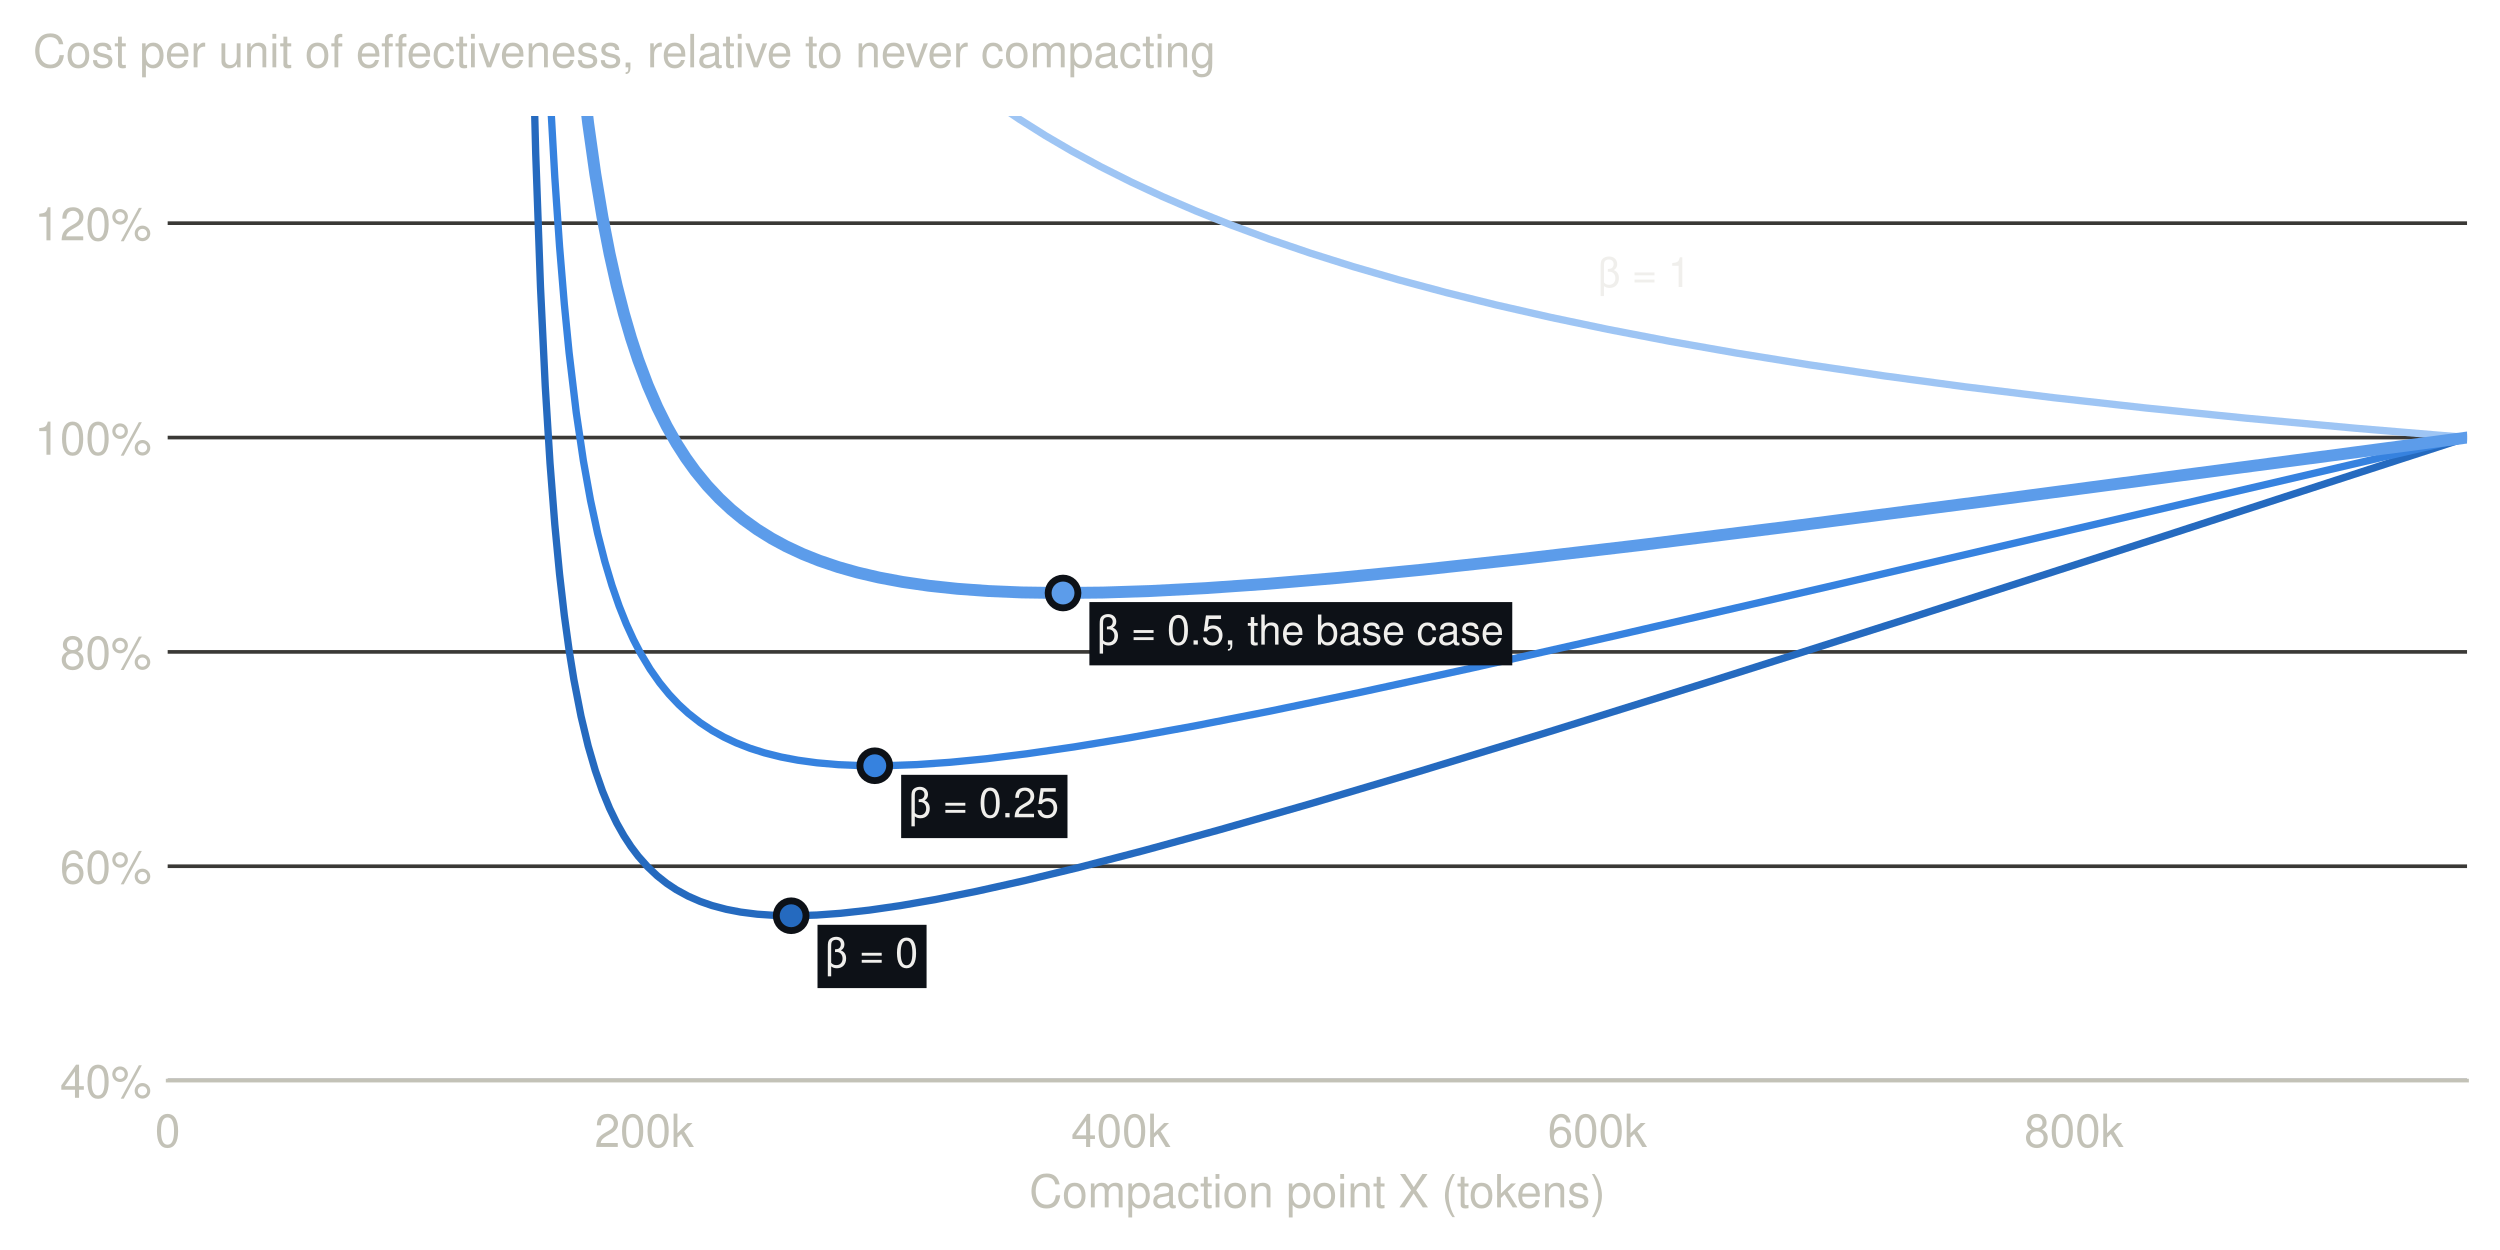
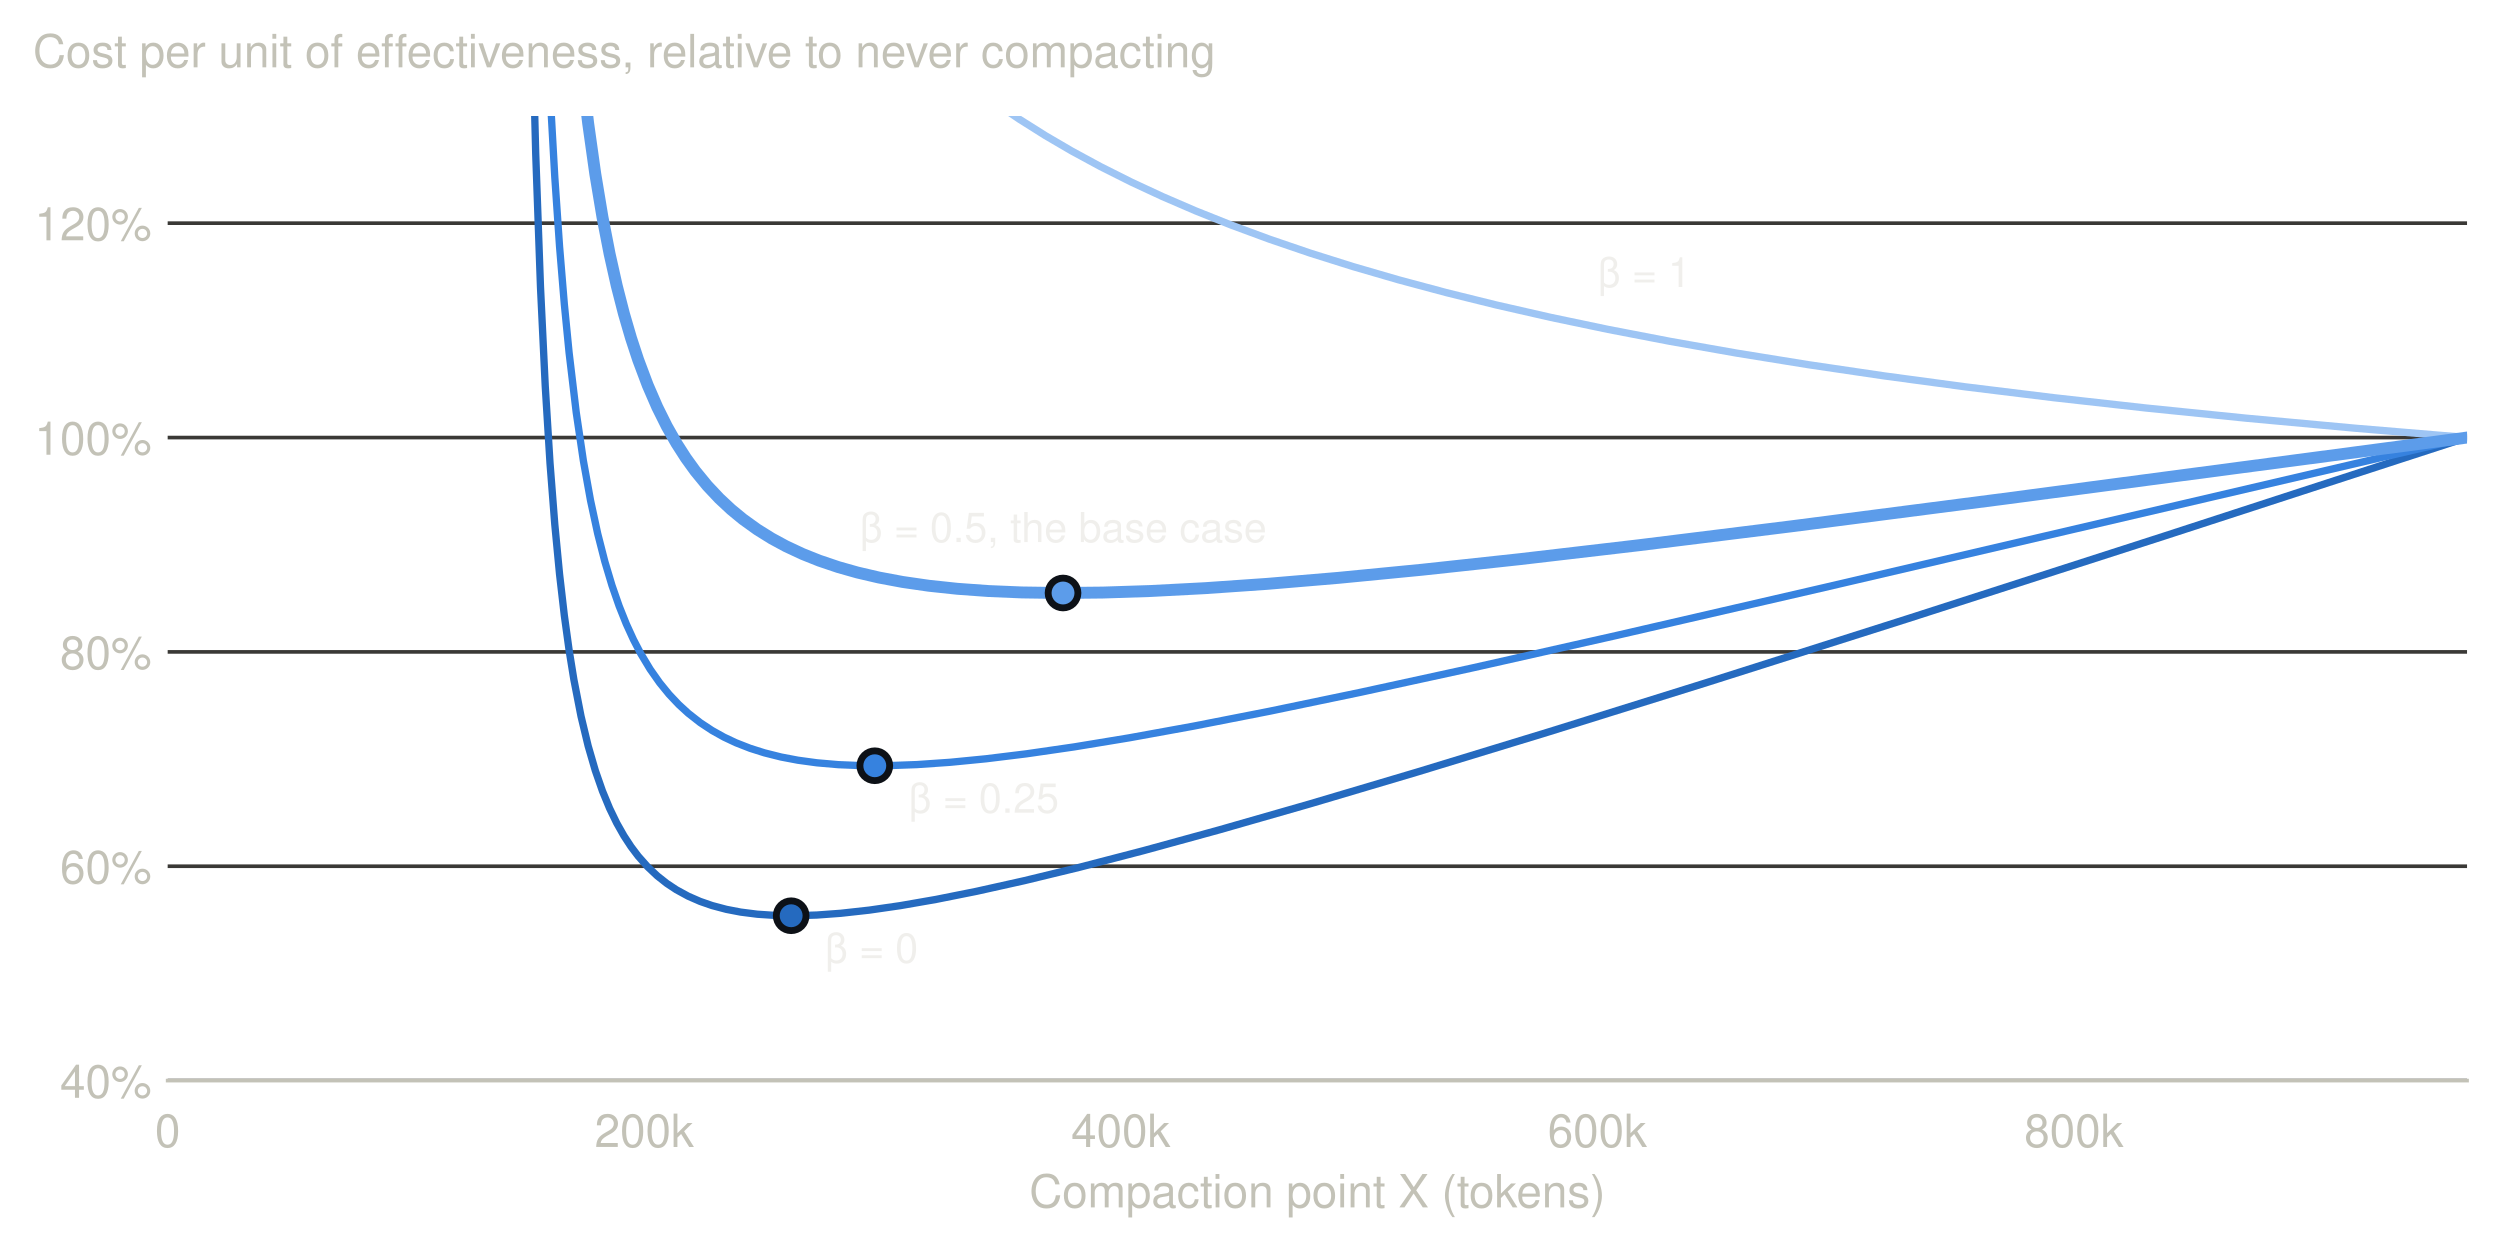
<svg xmlns="http://www.w3.org/2000/svg" xmlns:xlink="http://www.w3.org/1999/xlink" width="546.02pt" height="272.995pt" viewBox="0 0 546.02 272.995" version="1.1">
  <defs>
    <style type="text/css">*{stroke-linejoin: round; stroke-linecap: butt}</style>
  </defs>
  <g id="figure_1">
    <g id="patch_1">
      <path d="M 0 272.995  L 546.02 272.995  L 546.02 0  L 0 0  L 0 272.995  z " style="fill: none" />
    </g>
    <g id="axes_1">
      <g id="patch_2">
        <path d="M 36.62 236.011  L 538.82 236.011  L 538.82 25.339  L 36.62 25.339  L 36.62 236.011  z " style="fill: none" />
      </g>
      <g id="matplotlib.axis_1">
        <g id="xtick_1">
          <g id="line2d_1" />
          <g id="text_1">
            <text style="font-size: 10px; font-family: 'Helvetica', 'Arial', 'DejaVu Sans'; text-anchor: middle; fill: #c3c2b7" x="36.62" y="250.511" transform="rotate(-0 36.62 250.5114)">0</text>
          </g>
        </g>
        <g id="xtick_2">
          <g id="line2d_2" />
          <g id="text_2">
            <text style="font-size: 10px; font-family: 'Helvetica', 'Arial', 'DejaVu Sans'; text-anchor: middle; fill: #c3c2b7" x="140.703" y="250.511" transform="rotate(-0 140.7029 250.5114)">200k</text>
          </g>
        </g>
        <g id="xtick_3">
          <g id="line2d_3" />
          <g id="text_3">
            <text style="font-size: 10px; font-family: 'Helvetica', 'Arial', 'DejaVu Sans'; text-anchor: middle; fill: #c3c2b7" x="244.786" y="250.511" transform="rotate(-0 244.7858 250.5114)">400k</text>
          </g>
        </g>
        <g id="xtick_4">
          <g id="line2d_4" />
          <g id="text_4">
            <text style="font-size: 10px; font-family: 'Helvetica', 'Arial', 'DejaVu Sans'; text-anchor: middle; fill: #c3c2b7" x="348.869" y="250.511" transform="rotate(-0 348.8687 250.5114)">600k</text>
          </g>
        </g>
        <g id="xtick_5">
          <g id="line2d_5" />
          <g id="text_5">
            <text style="font-size: 10px; font-family: 'Helvetica', 'Arial', 'DejaVu Sans'; text-anchor: middle; fill: #c3c2b7" x="452.952" y="250.511" transform="rotate(-0 452.9516 250.5114)">800k</text>
          </g>
        </g>
        <g id="text_6">
          <text style="font-size: 10px; font-family: 'Helvetica', 'Arial', 'DejaVu Sans'; text-anchor: middle; fill: #c3c2b7" x="287.72" y="263.711" transform="rotate(-0 287.72 263.7106)">Compaction point X (tokens)</text>
        </g>
      </g>
      <g id="matplotlib.axis_2">
        <g id="ytick_1">
          <g id="line2d_6">
            <path d="M 36.62 236.011  L 538.82 236.011  " clip-path="url(#p2d166654ca)" style="fill: none; stroke: #3a3936; stroke-width: 0.8; stroke-linecap: square" />
          </g>
          <g id="line2d_7" />
          <g id="text_7">
            <text style="font-size: 10px; font-family: 'Helvetica', 'Arial', 'DejaVu Sans'; text-anchor: end; fill: #c3c2b7" x="33.12" y="239.761" transform="rotate(-0 33.12 239.7614)">40%</text>
          </g>
        </g>
        <g id="ytick_2">
          <g id="line2d_8">
            <path d="M 36.62 189.195  L 538.82 189.195  " clip-path="url(#p2d166654ca)" style="fill: none; stroke: #3a3936; stroke-width: 0.8; stroke-linecap: square" />
          </g>
          <g id="line2d_9" />
          <g id="text_8">
            <text style="font-size: 10px; font-family: 'Helvetica', 'Arial', 'DejaVu Sans'; text-anchor: end; fill: #c3c2b7" x="33.12" y="192.945" transform="rotate(-0 33.12 192.9454)">60%</text>
          </g>
        </g>
        <g id="ytick_3">
          <g id="line2d_10">
            <path d="M 36.62 142.379  L 538.82 142.379  " clip-path="url(#p2d166654ca)" style="fill: none; stroke: #3a3936; stroke-width: 0.8; stroke-linecap: square" />
          </g>
          <g id="line2d_11" />
          <g id="text_9">
            <text style="font-size: 10px; font-family: 'Helvetica', 'Arial', 'DejaVu Sans'; text-anchor: end; fill: #c3c2b7" x="33.12" y="146.129" transform="rotate(-0 33.12 146.1294)">80%</text>
          </g>
        </g>
        <g id="ytick_4">
          <g id="line2d_12">
            <path d="M 36.62 95.563  L 538.82 95.563  " clip-path="url(#p2d166654ca)" style="fill: none; stroke: #3a3936; stroke-width: 0.8; stroke-linecap: square" />
          </g>
          <g id="line2d_13" />
          <g id="text_10">
            <text style="font-size: 10px; font-family: 'Helvetica', 'Arial', 'DejaVu Sans'; text-anchor: end; fill: #c3c2b7" x="33.12" y="99.313" transform="rotate(-0 33.12 99.31338)">100%</text>
          </g>
        </g>
        <g id="ytick_5">
          <g id="line2d_14">
            <path d="M 36.62 48.747  L 538.82 48.747  " clip-path="url(#p2d166654ca)" style="fill: none; stroke: #3a3936; stroke-width: 0.8; stroke-linecap: square" />
          </g>
          <g id="line2d_15" />
          <g id="text_11">
            <text style="font-size: 10px; font-family: 'Helvetica', 'Arial', 'DejaVu Sans'; text-anchor: end; fill: #c3c2b7" x="33.12" y="52.497" transform="rotate(-0 33.12 52.49738)">120%</text>
          </g>
        </g>
        <g id="text_12">
          <text style="font-size: 10px; font-family: 'Helvetica', 'Arial', 'DejaVu Sans'; text-anchor: start; fill: #c3c2b7" x="7.2" y="14.7" transform="rotate(-0 7.2 14.7)">Cost per unit of effectiveness, relative to never compacting</text>
        </g>
      </g>
      <g id="line2d_16">
        <path d="M 116.109 -1  L 117.007 33.663  L 118.048 62.697  L 119.089 84.385  L 120.129 101.176  L 121.17 114.54  L 122.211 125.41  L 123.252 134.412  L 124.293 141.974  L 125.334 148.407  L 126.895 156.416  L 128.456 162.92  L 130.017 168.284  L 131.579 172.766  L 133.14 176.549  L 134.701 179.771  L 136.262 182.535  L 137.824 184.92  L 139.385 186.988  L 141.466 189.335  L 143.548 191.296  L 145.63 192.941  L 147.711 194.321  L 150.314 195.74  L 152.916 196.876  L 155.518 197.779  L 158.64 198.608  L 161.763 199.209  L 165.406 199.672  L 169.569 199.947  L 173.732 200.001  L 178.416 199.85  L 183.62 199.47  L 189.865 198.777  L 196.63 197.799  L 204.437 196.44  L 213.284 194.671  L 223.692 192.353  L 235.662 189.448  L 249.713 185.799  L 266.366 181.231  L 286.142 175.562  L 309.56 168.61  L 338.183 159.871  L 373.051 148.986  L 416.766 135.097  L 472.45 117.161  L 538.82 95.563  L 538.82 95.563  " clip-path="url(#p2d166654ca)" style="fill: none; stroke: #256abf; stroke-width: 1.6; stroke-linecap: square" />
      </g>
      <g id="line2d_17">
        <path d="M 119.181 -1  L 120.129 20.111  L 121.17 38.688  L 122.211 53.836  L 123.252 66.412  L 124.293 77.009  L 125.854 90.091  L 127.415 100.639  L 128.977 109.306  L 130.538 116.536  L 132.099 122.646  L 133.66 127.864  L 135.222 132.361  L 136.783 136.266  L 138.344 139.681  L 139.905 142.684  L 141.987 146.154  L 144.069 149.118  L 146.15 151.666  L 148.232 153.868  L 150.314 155.777  L 152.916 157.818  L 155.518 159.539  L 158.12 160.992  L 160.722 162.219  L 163.844 163.44  L 166.967 164.43  L 170.61 165.342  L 174.253 166.034  L 178.416 166.603  L 183.1 167.008  L 188.304 167.22  L 194.028 167.218  L 200.273 166.99  L 207.559 166.487  L 215.365 165.722  L 224.212 164.636  L 234.621 163.126  L 246.59 161.154  L 260.641 158.601  L 277.295 155.335  L 297.07 151.22  L 321.53 145.894  L 353.275 138.741  L 398.551 128.293  L 538.82 95.563  L 538.82 95.563  " clip-path="url(#p2d166654ca)" style="fill: none; stroke: #3682df; stroke-width: 1.6; stroke-linecap: square" />
      </g>
      <g id="line2d_18">
        <path d="M 190.804 -1  L 194.549 3.013  L 198.712 7.151  L 202.875 10.987  L 207.559 14.988  L 212.243 18.695  L 217.447 22.512  L 222.651 26.048  L 228.376 29.655  L 234.1 32.999  L 240.345 36.384  L 247.111 39.779  L 253.876 42.924  L 261.162 46.066  L 268.968 49.182  L 277.295 52.256  L 286.142 55.274  L 295.509 58.224  L 305.397 61.098  L 315.805 63.889  L 326.734 66.594  L 338.704 69.322  L 351.194 71.941  L 364.724 74.547  L 379.296 77.121  L 394.908 79.644  L 411.562 82.104  L 429.256 84.49  L 448.511 86.855  L 468.807 89.123  L 490.665 91.342  L 514.604 93.544  L 538.82 95.563  L 538.82 95.563  " clip-path="url(#p2d166654ca)" style="fill: none; stroke: #9ec5f4; stroke-width: 1.6; stroke-linecap: square" />
      </g>
      <g id="patch_3">
        <path d="M 36.62 236.011  L 538.82 236.011  " style="fill: none; stroke: #c3c2b7; stroke-width: 0.8; stroke-linejoin: miter; stroke-linecap: square" />
      </g>
+       <g id="text_13">
+         <text style="font-size: 9px; font-family: 'Helvetica', 'Arial', 'DejaVu Sans'; text-anchor: start; fill: #f0efec" x="180.081" y="210.266" transform="rotate(-0 180.0812 210.2662)">β = 0</text>
+       </g>
+       <g id="text_14">
+         <text style="font-size: 9px; font-family: 'Helvetica', 'Arial', 'DejaVu Sans'; text-anchor: start; fill: #f0efec" x="198.348" y="177.507" transform="rotate(-0 198.3478 177.5074)">β = 0.25</text>
+       </g>
      <g id="line2d_19">
        <path d="M 125.472 -1  L 126.895 13.64  L 128.456 26.916  L 130.017 38.002  L 131.579 47.391  L 133.14 55.438  L 134.701 62.404  L 136.262 68.489  L 137.824 73.844  L 139.385 78.589  L 141.466 84.127  L 143.548 88.92  L 145.63 93.102  L 147.711 96.775  L 149.793 100.021  L 151.875 102.905  L 154.477 106.077  L 157.079 108.846  L 159.681 111.274  L 162.283 113.414  L 165.406 115.658  L 168.528 117.604  L 171.651 119.296  L 175.293 120.999  L 178.936 122.454  L 183.1 123.861  L 187.263 125.039  L 191.947 126.132  L 197.151 127.106  L 202.875 127.935  L 209.12 128.6  L 215.886 129.088  L 223.172 129.393  L 231.498 129.515  L 240.866 129.419  L 251.274 129.081  L 263.243 128.458  L 276.774 127.519  L 292.387 126.202  L 310.601 124.431  L 331.938 122.126  L 357.959 119.082  L 391.265 114.95  L 437.582 108.96  L 533.339 96.289  L 538.82 95.563  L 538.82 95.563  " clip-path="url(#p2d166654ca)" style="fill: none; stroke: #5c9cea; stroke-width: 2.6; stroke-linecap: square" />
      </g>
-       <g id="text_13">
+       <g id="text_15">
+         <text style="font-size: 9px; font-family: 'Helvetica', 'Arial', 'DejaVu Sans'; text-anchor: middle; fill: #f0efec" x="232.175" y="118.39" transform="rotate(-0 232.1747 118.3903)">β = 0.5, the base case</text>
+       </g>
+       <g id="text_16">
        <text style="font-size: 9px; font-family: 'Helvetica', 'Arial', 'DejaVu Sans'; text-anchor: start; fill: #f0efec" x="348.869" y="62.685" transform="rotate(-0 348.8687 62.68501)">β = 1</text>
      </g>
      <g id="line2d_20">
        <defs>
          <path id="m44c12507e1" d="M 0 3.25  C 0.862 3.25 1.689 2.908 2.298 2.298  C 2.908 1.689 3.25 0.862 3.25 0  C 3.25 -0.862 2.908 -1.689 2.298 -2.298  C 1.689 -2.908 0.862 -3.25 0 -3.25  C -0.862 -3.25 -1.689 -2.908 -2.298 -2.298  C -2.908 -1.689 -3.25 -0.862 -3.25 0  C -3.25 0.862 -2.908 1.689 -2.298 2.298  C -1.689 2.908 -0.862 3.25 0 3.25  z " style="stroke: #0d1117; stroke-width: 1.5" />
        </defs>
        <g clip-path="url(#p2d166654ca)">
          <use xlink:href="#m44c12507e1" x="172.795" y="200.005" style="fill: #256abf; stroke: #0d1117; stroke-width: 1.5" />
        </g>
      </g>
      <g id="line2d_21">
        <defs>
          <path id="mf8135c795e" d="M 0 3.25  C 0.862 3.25 1.689 2.908 2.298 2.298  C 2.908 1.689 3.25 0.862 3.25 0  C 3.25 -0.862 2.908 -1.689 2.298 -2.298  C 1.689 -2.908 0.862 -3.25 0 -3.25  C -0.862 -3.25 -1.689 -2.908 -2.298 -2.298  C -2.908 -1.689 -3.25 -0.862 -3.25 0  C -3.25 0.862 -2.908 1.689 -2.298 2.298  C -1.689 2.908 -0.862 3.25 0 3.25  z " style="stroke: #0d1117; stroke-width: 1.5" />
        </defs>
        <g clip-path="url(#p2d166654ca)">
          <use xlink:href="#mf8135c795e" x="191.062" y="167.246" style="fill: #3682df; stroke: #0d1117; stroke-width: 1.5" />
        </g>
      </g>
      <g id="line2d_22">
        <defs>
          <path id="m4dec9228c2" d="M 0 3.25  C 0.862 3.25 1.689 2.908 2.298 2.298  C 2.908 1.689 3.25 0.862 3.25 0  C 3.25 -0.862 2.908 -1.689 2.298 -2.298  C 1.689 -2.908 0.862 -3.25 0 -3.25  C -0.862 -3.25 -1.689 -2.908 -2.298 -2.298  C -2.908 -1.689 -3.25 -0.862 -3.25 0  C -3.25 0.862 -2.908 1.689 -2.298 2.298  C -1.689 2.908 -0.862 3.25 0 3.25  z " style="stroke: #0d1117; stroke-width: 1.5" />
        </defs>
        <g clip-path="url(#p2d166654ca)">
          <use xlink:href="#m4dec9228c2" x="232.175" y="129.516" style="fill: #5c9cea; stroke: #0d1117; stroke-width: 1.5" />
        </g>
      </g>
-       <g id="text_14">
-         <g id="patch_4">
-           <path d="M 178.551 215.809  L 202.37 215.809  L 202.37 201.986  L 178.551 201.986  z " style="fill: #0d1117" />
-         </g>
-         <text style="font-size: 9px; font-family: 'Helvetica', 'Arial', 'DejaVu Sans'; text-anchor: start; fill: #f0efec" x="180.081" y="211.275" transform="rotate(-0 180.0812 211.2751)">β = 0</text>
-       </g>
-       <g id="text_15">
-         <g id="patch_5">
-           <path d="M 196.818 183.05  L 233.147 183.05  L 233.147 169.227  L 196.818 169.227  z " style="fill: #0d1117" />
-         </g>
-         <text style="font-size: 9px; font-family: 'Helvetica', 'Arial', 'DejaVu Sans'; text-anchor: start; fill: #f0efec" x="198.348" y="178.516" transform="rotate(-0 198.3478 178.5162)">β = 0.25</text>
-       </g>
-       <g id="text_16">
-         <g id="patch_6">
-           <path d="M 237.931 145.32  L 330.29 145.32  L 330.29 131.497  L 237.931 131.497  z " style="fill: #0d1117" />
-         </g>
-         <text style="font-size: 9px; font-family: 'Helvetica', 'Arial', 'DejaVu Sans'; text-anchor: start; fill: #f0efec" x="239.461" y="140.786" transform="rotate(-0 239.4605 140.7856)">β = 0.5, the base case</text>
-       </g>
    </g>
  </g>
  <defs>
    <clipPath id="p2d166654ca">
      <rect x="36.62" y="25.339" width="502.2" height="210.672" />
    </clipPath>
  </defs>
</svg>
